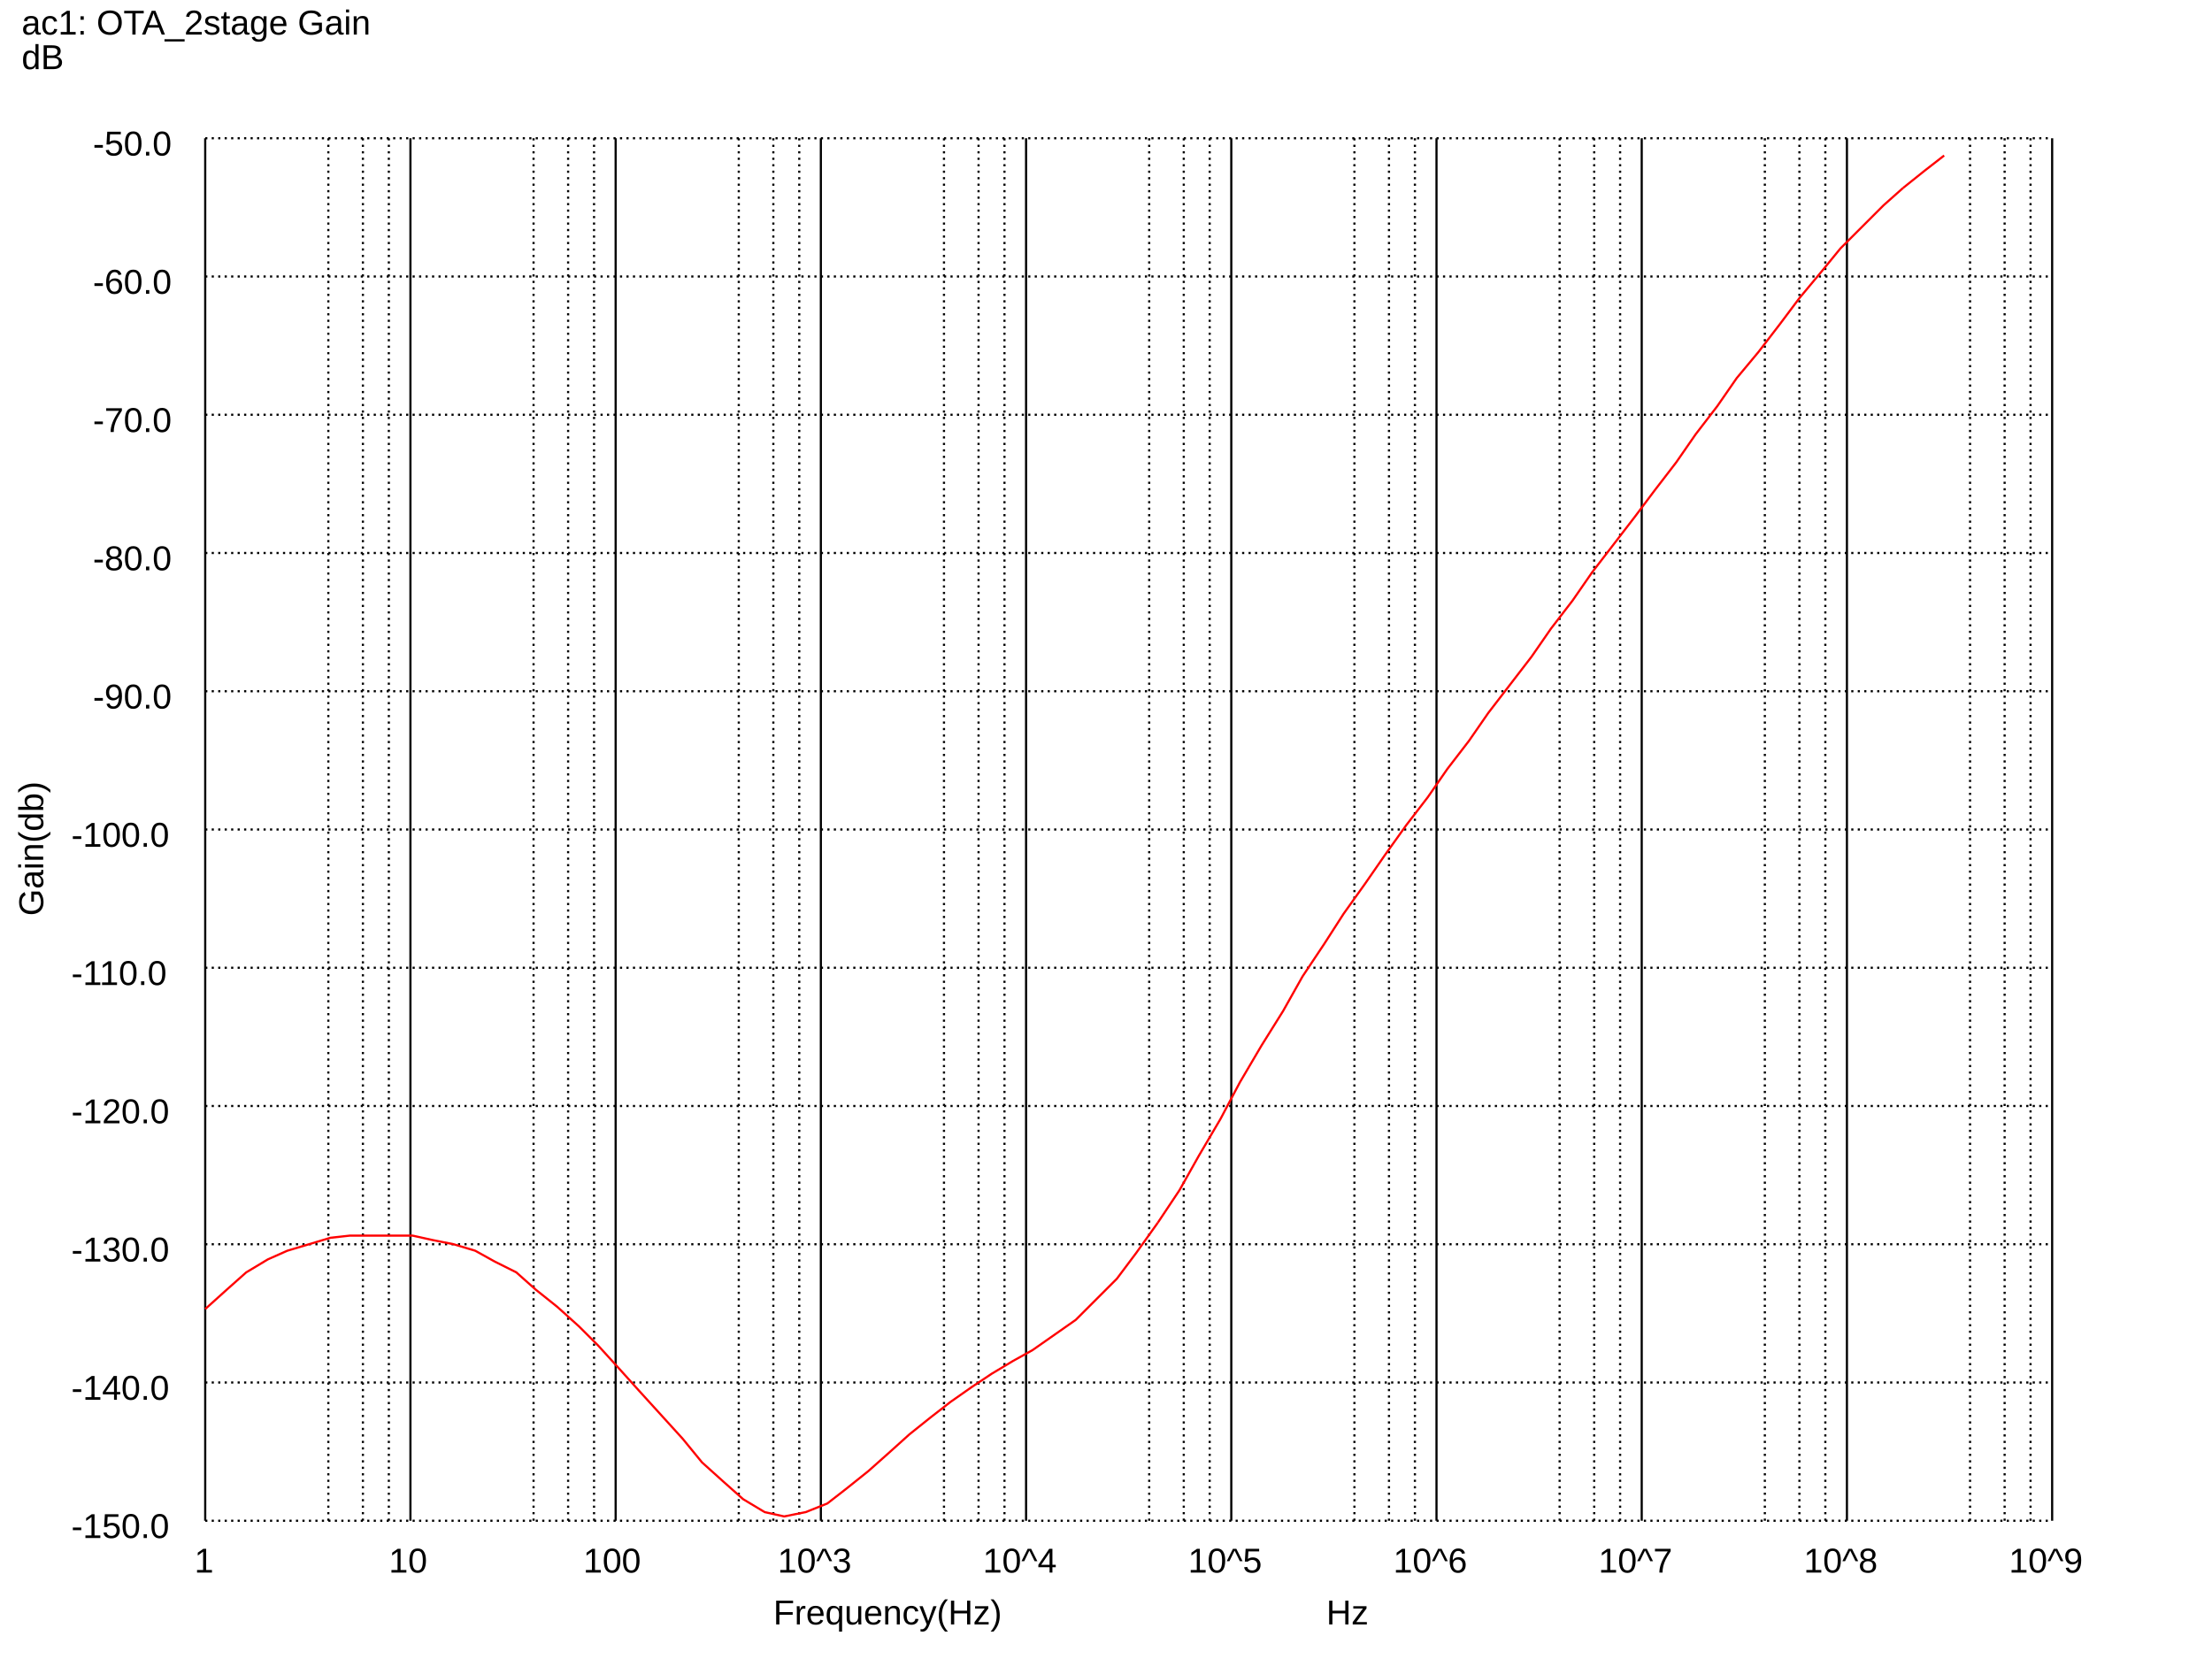
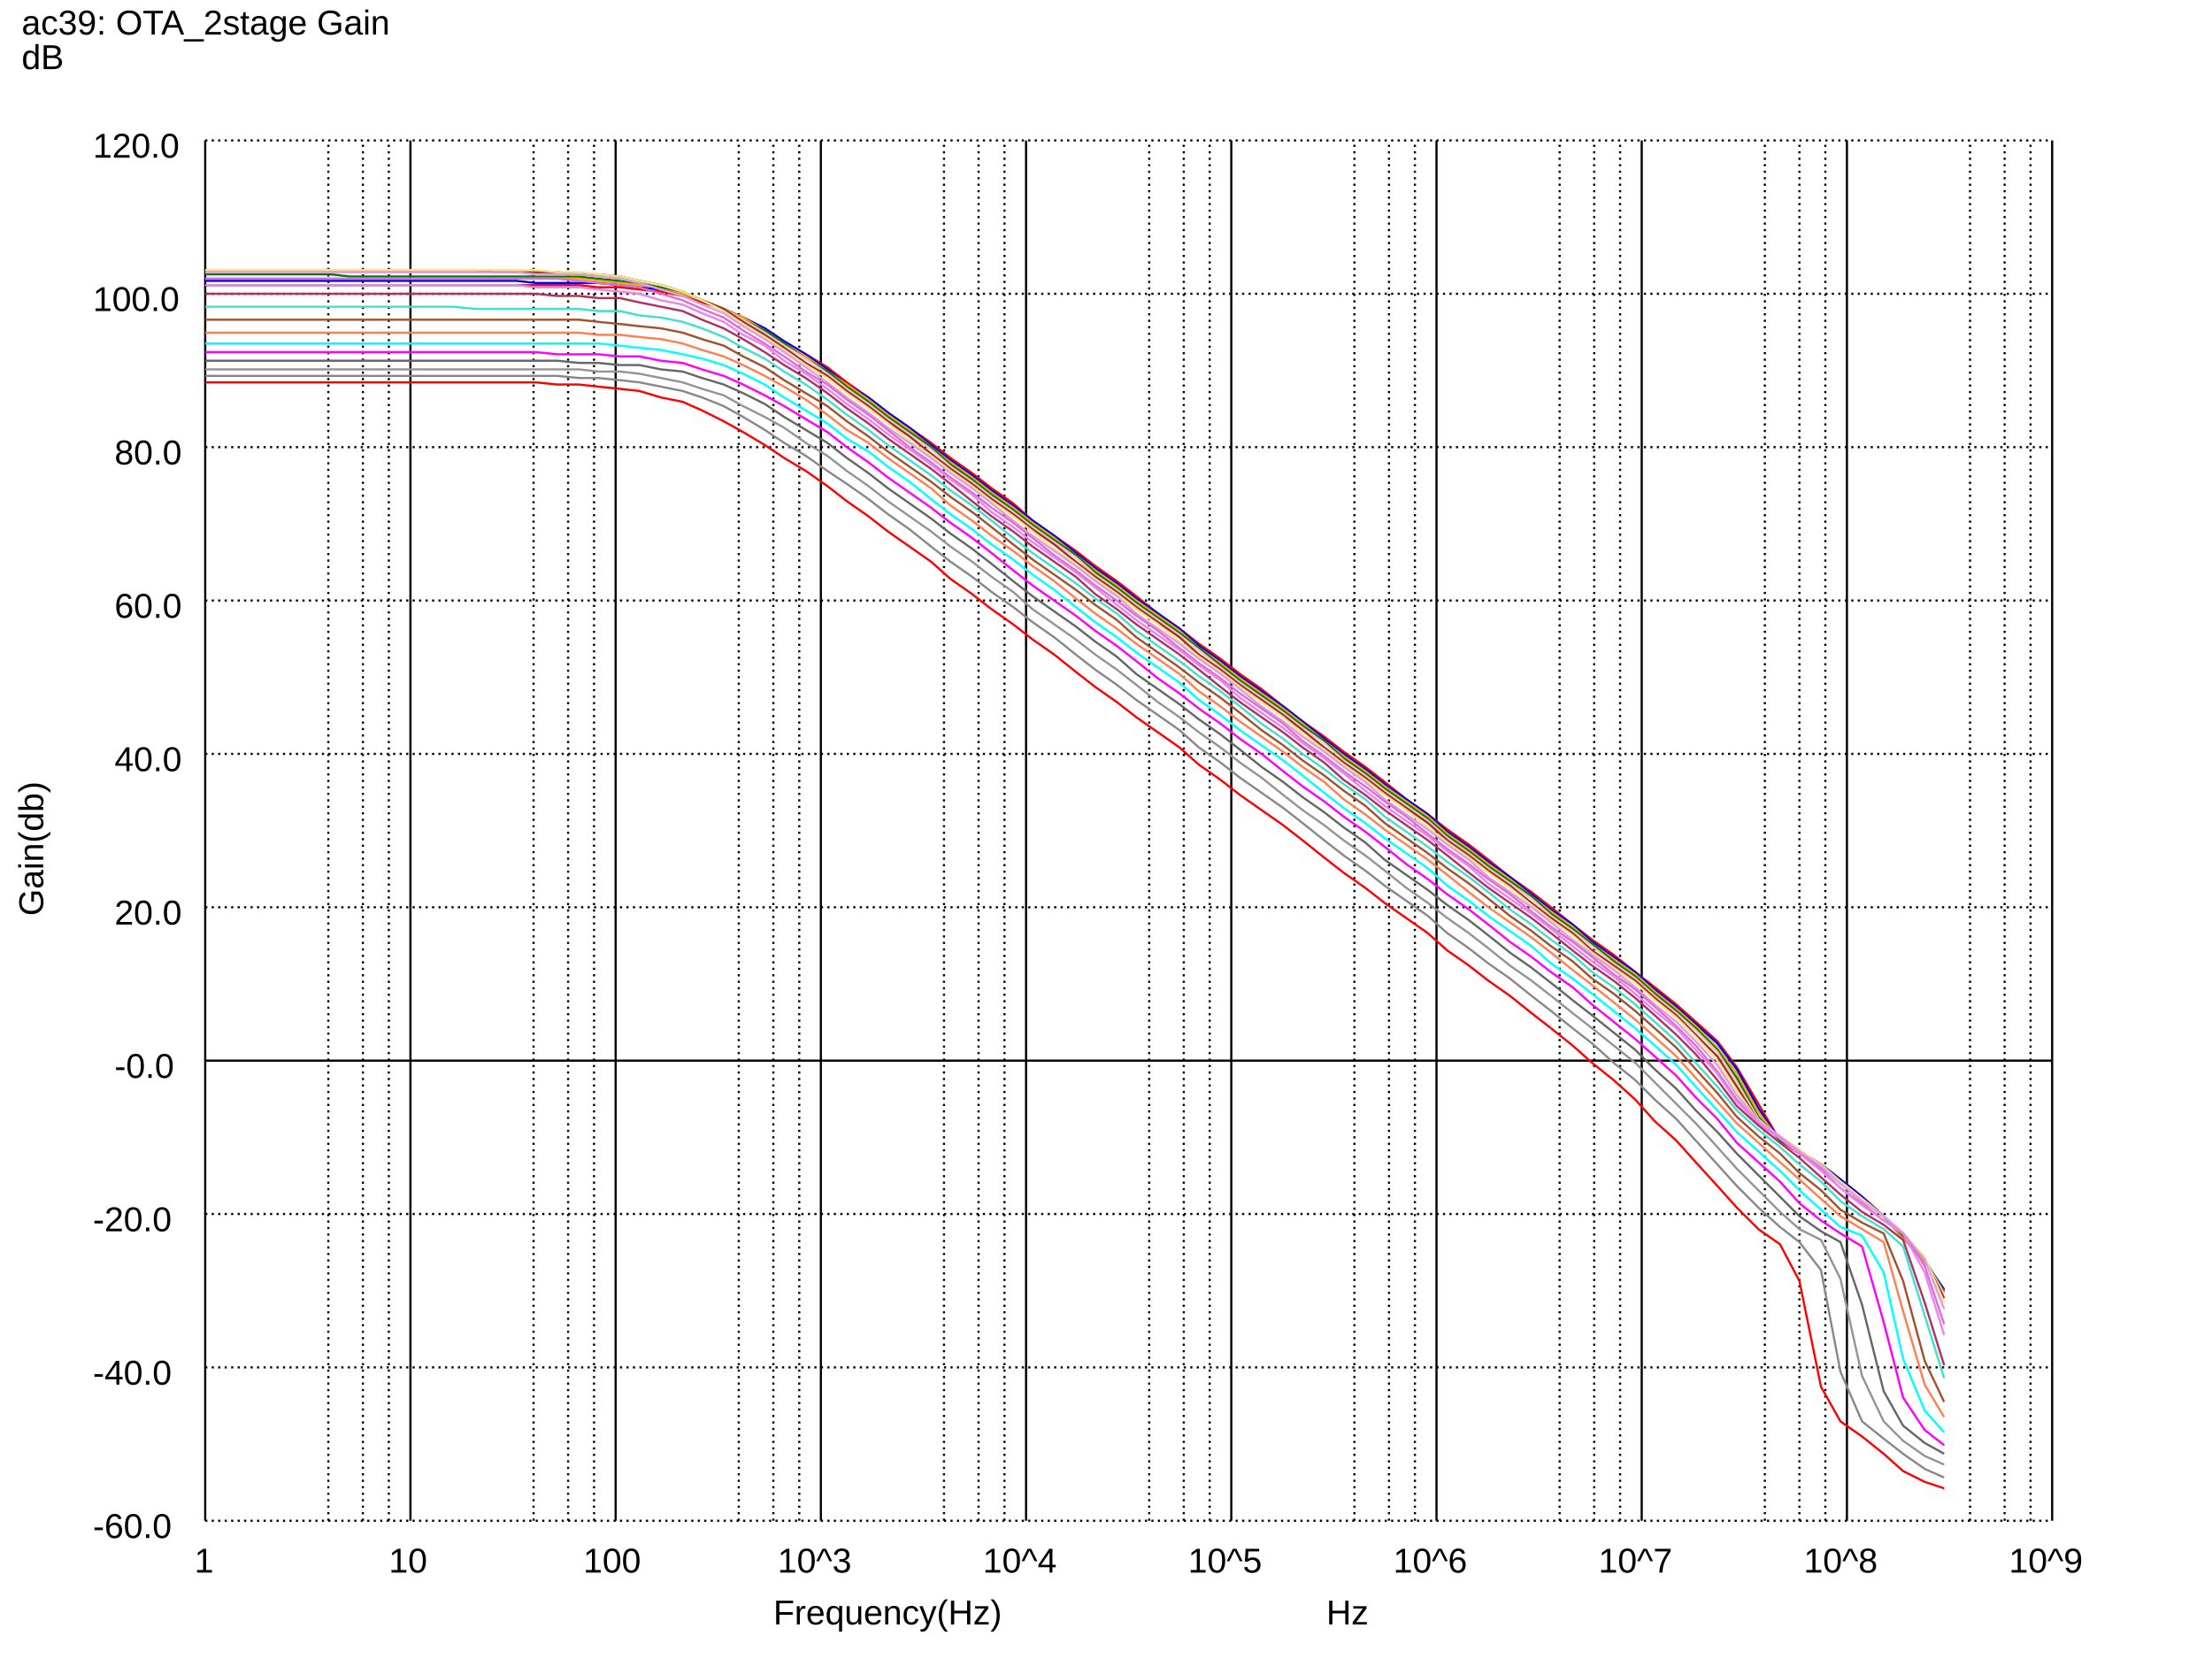
<svg xmlns="http://www.w3.org/2000/svg" version="1.1" width="100%" height="100%" viewBox="0 0 1024 768" style="fill: none; font-family: Arial;  font: Arial; ">
  <rect x="0" y="0" width="1024" height="768" fill="white" stroke="none" />
  <text stroke="none" fill="black" font-size="16" x="358" y="752">
Frequency(Hz)
</text>
  <text transform="rotate(-90, 20, 424)" stroke="none" fill="black" font-size="16" x="20" y="424">
Gain(db)
</text>
  <text stroke="none" fill="black" font-size="16" x="10" y="16">
- ac1: OTA_2stage Gain
+ ac39: OTA_2stage Gain
</text>
-   <path stroke="black" d="M95 704l0 -640" />
+   <path stroke="black" d="M95 704l0 -639" />
  <text stroke="none" fill="black" font-size="16" x="90" y="728">
1
</text>
-   <path stroke="black" stroke-dasharray="1,2" d="M152 704l0 -640M168 704l0 -640M180 704l0 -640" />
-   <path stroke="black" d="M190 704l0 -640" />
+   <path stroke="black" stroke-dasharray="1,2" d="M152 704l0 -639M168 704l0 -639M180 704l0 -639" />
+   <path stroke="black" d="M190 704l0 -639" />
  <text stroke="none" fill="black" font-size="16" x="180" y="728">
10
</text>
-   <path stroke="black" stroke-dasharray="1,2" d="M247 704l0 -640M263 704l0 -640M275 704l0 -640" />
-   <path stroke="black" d="M285 704l0 -640" />
+   <path stroke="black" stroke-dasharray="1,2" d="M247 704l0 -639M263 704l0 -639M275 704l0 -639" />
+   <path stroke="black" d="M285 704l0 -639" />
  <text stroke="none" fill="black" font-size="16" x="270" y="728">
100
</text>
-   <path stroke="black" stroke-dasharray="1,2" d="M342 704l0 -640M358 704l0 -640M370 704l0 -640" />
-   <path stroke="black" d="M380 704l0 -640" />
+   <path stroke="black" stroke-dasharray="1,2" d="M342 704l0 -639M358 704l0 -639M370 704l0 -639" />
+   <path stroke="black" d="M380 704l0 -639" />
  <text stroke="none" fill="black" font-size="16" x="360" y="728">
10^3
</text>
-   <path stroke="black" stroke-dasharray="1,2" d="M437 704l0 -640M453 704l0 -640M465 704l0 -640" />
-   <path stroke="black" d="M475 704l0 -640" />
+   <path stroke="black" stroke-dasharray="1,2" d="M437 704l0 -639M453 704l0 -639M465 704l0 -639" />
+   <path stroke="black" d="M475 704l0 -639" />
  <text stroke="none" fill="black" font-size="16" x="455" y="728">
10^4
</text>
-   <path stroke="black" stroke-dasharray="1,2" d="M532 704l0 -640M548 704l0 -640M560 704l0 -640" />
-   <path stroke="black" d="M570 704l0 -640" />
+   <path stroke="black" stroke-dasharray="1,2" d="M532 704l0 -639M548 704l0 -639M560 704l0 -639" />
+   <path stroke="black" d="M570 704l0 -639" />
  <text stroke="none" fill="black" font-size="16" x="550" y="728">
10^5
</text>
-   <path stroke="black" stroke-dasharray="1,2" d="M627 704l0 -640M643 704l0 -640M655 704l0 -640" />
-   <path stroke="black" d="M665 704l0 -640" />
+   <path stroke="black" stroke-dasharray="1,2" d="M627 704l0 -639M643 704l0 -639M655 704l0 -639" />
+   <path stroke="black" d="M665 704l0 -639" />
  <text stroke="none" fill="black" font-size="16" x="645" y="728">
10^6
</text>
-   <path stroke="black" stroke-dasharray="1,2" d="M722 704l0 -640M738 704l0 -640M750 704l0 -640" />
-   <path stroke="black" d="M760 704l0 -640" />
+   <path stroke="black" stroke-dasharray="1,2" d="M722 704l0 -639M738 704l0 -639M750 704l0 -639" />
+   <path stroke="black" d="M760 704l0 -639" />
  <text stroke="none" fill="black" font-size="16" x="740" y="728">
10^7
</text>
-   <path stroke="black" stroke-dasharray="1,2" d="M817 704l0 -640M833 704l0 -640M845 704l0 -640" />
-   <path stroke="black" d="M855 704l0 -640" />
+   <path stroke="black" stroke-dasharray="1,2" d="M817 704l0 -639M833 704l0 -639M845 704l0 -639" />
+   <path stroke="black" d="M855 704l0 -639" />
  <text stroke="none" fill="black" font-size="16" x="835" y="728">
10^8
</text>
-   <path stroke="black" stroke-dasharray="1,2" d="M912 704l0 -640M928 704l0 -640M940 704l0 -640" />
-   <path stroke="black" d="M950 704l0 -640" />
+   <path stroke="black" stroke-dasharray="1,2" d="M912 704l0 -639M928 704l0 -639M940 704l0 -639" />
+   <path stroke="black" d="M950 704l0 -639" />
  <text stroke="none" fill="black" font-size="16" x="930" y="728">
10^9
</text>
  <text stroke="none" fill="black" font-size="16" x="614" y="752">
Hz
</text>
  <path stroke="black" stroke-dasharray="1,2" d="M95 704l855 0" />
-   <text stroke="none" fill="black" font-size="16" x="33" y="712">
- -150.0
- </text>
-   <path stroke="black" stroke-dasharray="1,2" d="M95 640l855 0" />
-   <text stroke="none" fill="black" font-size="16" x="33" y="648">
- -140.0
- </text>
-   <path stroke="black" stroke-dasharray="1,2" d="M95 576l855 0" />
-   <text stroke="none" fill="black" font-size="16" x="33" y="584">
- -130.0
- </text>
-   <path stroke="black" stroke-dasharray="1,2" d="M95 512l855 0" />
-   <text stroke="none" fill="black" font-size="16" x="33" y="520">
- -120.0
- </text>
-   <path stroke="black" stroke-dasharray="1,2" d="M95 448l855 0" />
-   <text stroke="none" fill="black" font-size="16" x="33" y="456">
- -110.0
- </text>
-   <path stroke="black" stroke-dasharray="1,2" d="M95 384l855 0" />
-   <text stroke="none" fill="black" font-size="16" x="33" y="392">
- -100.0
- </text>
-   <path stroke="black" stroke-dasharray="1,2" d="M95 320l855 0" />
-   <text stroke="none" fill="black" font-size="16" x="43" y="328">
- -90.0
- </text>
-   <path stroke="black" stroke-dasharray="1,2" d="M95 256l855 0" />
-   <text stroke="none" fill="black" font-size="16" x="43" y="264">
- -80.0
- </text>
-   <path stroke="black" stroke-dasharray="1,2" d="M95 192l855 0" />
-   <text stroke="none" fill="black" font-size="16" x="43" y="200">
- -70.0
- </text>
-   <path stroke="black" stroke-dasharray="1,2" d="M95 128l855 0" />
-   <text stroke="none" fill="black" font-size="16" x="43" y="136">
+   <text stroke="none" fill="black" font-size="16" x="43" y="712">
-60.0
</text>
-   <path stroke="black" stroke-dasharray="1,2" d="M95 64l855 0" />
-   <text stroke="none" fill="black" font-size="16" x="43" y="72">
- -50.0
+   <path stroke="black" stroke-dasharray="1,2" d="M95 633l855 0" />
+   <text stroke="none" fill="black" font-size="16" x="43" y="641">
+ -40.0
+ </text>
+   <path stroke="black" stroke-dasharray="1,2" d="M95 562l855 0" />
+   <text stroke="none" fill="black" font-size="16" x="43" y="570">
+ -20.0
+ </text>
+   <path stroke="black" d="M95 491l855 0" />
+   <text stroke="none" fill="black" font-size="16" x="53" y="499">
+ -0.0
+ </text>
+   <path stroke="black" stroke-dasharray="1,2" d="M95 420l855 0" />
+   <text stroke="none" fill="black" font-size="16" x="53" y="428">
+ 20.0
+ </text>
+   <path stroke="black" stroke-dasharray="1,2" d="M95 349l855 0" />
+   <text stroke="none" fill="black" font-size="16" x="53" y="357">
+ 40.0
+ </text>
+   <path stroke="black" stroke-dasharray="1,2" d="M95 278l855 0" />
+   <text stroke="none" fill="black" font-size="16" x="53" y="286">
+ 60.0
+ </text>
+   <path stroke="black" stroke-dasharray="1,2" d="M95 207l855 0" />
+   <text stroke="none" fill="black" font-size="16" x="53" y="215">
+ 80.0
+ </text>
+   <path stroke="black" stroke-dasharray="1,2" d="M95 136l855 0" />
+   <text stroke="none" fill="black" font-size="16" x="43" y="144">
+ 100.0
+ </text>
+   <path stroke="black" stroke-dasharray="1,2" d="M95 65l855 0" />
+   <text stroke="none" fill="black" font-size="16" x="43" y="73">
+ 120.0
</text>
  <text stroke="none" fill="black" font-size="16" x="10" y="32">
dB
</text>
-   <path stroke="red" d="M95 606l10 -9 9 -8 10 -6 9 -4 20 -6 9 -1 29 0 9 2 10 2 10 3 9 5 10 5 9 8 10 8 10 9 9 9 10 11 9 10 20 22 9 11 10 9 9 8 10 6 9 2 10 -2 10 -4 9 -7 10 -8 9 -8 10 -9 10 -8 9 -7 10 -7 9 -6 10 -6 9 -5 20 -14 19 -19 9 -12 10 -14" />
-   <path stroke="red" d="M536 566l10 -15 9 -16 10 -17 9 -17 10 -17 10 -16 9 -16 10 -15 9 -14 10 -14 9 -13 10 -14 10 -13 9 -13 10 -13 9 -13 20 -26 9 -13 10 -13 9 -13 20 -26 9 -12 10 -13 9 -13 10 -13 9 -13 10 -12 10 -13 9 -12 10 -12 9 -11 20 -20 9 -8" />
-   <path stroke="red" d="M881 87l10 -8 9 -7" />
+   <path stroke="red" d="M95 132l173 0 9 1 10 0 9 1 10 1 10 2 9 3 10 3 9 4 10 5 9 6 20 12 9 7 10 7 9 7 20 14 9 7 10 7 9 7 10 7 9 8 20 14 9 7 10 7 9 7 10 8 10 7 9 7 10 7 9 7 10 7 10 8 9 7 10 7 9 7 10 7 9 7 10 8 10 7 9 7 10 7 9 7 10 8 10 7 9 7 10 8" />
+   <path stroke="red" d="M728 428l9 7 10 7 10 8 9 7 10 8 9 8 10 9 9 12 20 34 9 6 10 5 9 7 10 8 10 9 9 10 10 11 9 13" />
+   <path stroke="blue" d="M95 130l144 0 9 1 29 0 10 1 9 1 10 1 10 2 9 3 10 4 9 4 10 5 9 6 10 6 10 7 9 7 10 6 9 7 10 7 10 8 9 7 10 7 9 7 10 7 9 7 10 7 10 8 9 7 10 7 9 7 20 14 9 8 10 7 9 7 20 14 9 7 10 8 9 7 10 7 9 7 20 14 9 8 10 7 9 7 10 7 10 8 9 7" />
+   <path stroke="blue" d="M718 421l10 7 9 8 20 14 9 8 10 8 9 8 10 9 9 12 10 18 10 15 9 5 10 6 9 7 10 8 10 9 9 10 10 11 9 13" />
+   <path stroke="#FFA500" d="M95 129l173 0 9 1 10 1 9 1 10 1 10 3 9 3 10 4 9 4 10 6 9 6 10 6 10 7 9 6 10 7 9 7 10 7 10 8 9 7 10 7 9 7 10 7 9 7 10 7 10 8 9 7 10 7 9 7 20 14 9 8 10 7 9 7 20 14 9 7 10 8 9 7 10 7 9 7 20 14 9 8 10 7 9 7 10 7 10 8 9 7" />
+   <path stroke="#FFA500" d="M718 422l10 7 9 8 20 14 9 8 10 8 9 8 10 10 9 12 10 18 10 13 9 5 10 6 9 8 20 16 9 10 10 11 9 14" />
+   <path stroke="green" d="M95 127l58 0 9 1 106 0 9 1 10 1 9 1 20 4 9 4 10 4 9 5 10 5 9 6 10 7 10 6 9 7 10 7 9 7 20 14 9 8 10 7 9 7 10 7 9 7 20 14 9 8 10 7 9 7 20 14 9 7 10 8 9 7 20 14 9 7 10 7 9 8 10 7 9 7 20 14 9 8 10 7 9 7 20 14 9 8 10 7 9 7" />
+   <path stroke="green" d="M737 437l10 8 10 7 9 8 10 8 9 8 10 10 9 13 10 18 10 11 9 5 10 6 9 8 20 16 9 9 10 11 9 15" />
+   <path stroke="#FFC0C5" d="M95 126l144 0 9 1 20 0 9 1 10 1 9 1 10 2 10 3 9 4 10 4 9 5 10 6 9 6 10 6 10 7 9 7 10 7 9 7 20 14 9 8 10 7 9 7 10 7 9 7 20 14 9 8 10 7 9 7 20 14 9 7 10 8 9 7 20 14 9 7 10 7 9 8 10 7 9 7 20 14 9 8 10 7 9 7 20 14 9 8 10 7" />
+   <path stroke="#FFC0C5" d="M728 431l9 7 10 8 10 7 9 8 10 8 9 8 10 10 9 14 10 17 10 9 9 6 10 6 9 8 20 16 9 8 10 12 9 16" />
+   <path stroke="#A52A2A" d="M95 125l125 0 9 1 29 0 10 1 9 0 10 1 9 2 10 2 10 3 9 4 10 4 9 6 10 6 9 6 10 7 10 6 9 7 10 7 9 7 10 7 10 8 9 7 10 7 9 7 10 7 9 7 10 7 10 8 9 7 10 7 9 7 20 14 9 8 10 7 9 7 20 14 9 7 10 8 9 7 10 7 9 7 20 14 9 8 10 7 9 7" />
+   <path stroke="#A52A2A" d="M689 403l10 7 10 8 9 7 10 7 9 8 20 14 9 8 10 8 19 19 9 14 10 16 10 8 9 6 10 7 9 7 20 16 9 8 10 12 9 18" />
+   <path stroke="#F0E68C" d="M95 125l153 0 10 1 10 0 9 1 10 1 9 2 10 2 10 3 9 4 10 5 9 6 10 6 9 6 10 7 10 6 9 7 10 7 9 7 10 8 10 7 9 7 10 7 9 7 10 7 9 7 10 8 10 7 9 7 10 7 9 7 10 7 10 8 9 7 10 7 9 7 20 14 9 8 10 7 9 7 10 7 9 7 10 7 10 8 9 7 10 7" />
+   <path stroke="#F0E68C" d="M680 397l9 7 10 7 10 8 9 7 10 7 9 8 20 14 9 8 10 8 9 9 10 11 9 14 10 14 10 7 9 6 10 8 9 7 20 16 9 8 10 11 9 21" />
+   <path stroke="#DDA0DD" d="M95 126l144 0 9 1 20 0 9 1 10 1 9 2 20 6 9 4 10 4 9 6 10 6 9 6 20 14 9 7 10 7 9 7 20 14 9 7 10 7 9 7 10 8 9 7 20 14 9 7 10 7 9 8 20 14 9 7 10 7 9 7 10 8 10 7 9 7 10 7 9 7 10 7 9 8 20 14 9 7 10 7 9 8 20 14 9 7 10 8 9 7" />
+   <path stroke="#DDA0DD" d="M737 442l10 7 10 8 9 8 10 8 9 9 10 11 9 14 10 12 10 7 9 7 10 7 9 8 10 8 10 7 9 8 10 12 9 23" />
+   <path stroke="#DA70D6" d="M95 129l163 0 10 1 9 1 10 1 9 1 20 6 9 4 10 4 9 6 10 6 9 6 10 7 10 6 9 7 10 7 9 7 10 8 10 7 9 7 10 7 9 7 10 7 9 7 10 8 10 7 9 7 10 7 9 7 10 7 10 8 9 7 10 7 9 7 20 14 9 8 10 7 9 7 10 7 9 7 10 7 10 8 9 7 10 7 9 7 10 7" />
+   <path stroke="#DA70D6" d="M699 414l10 8 9 7 10 7 9 7 10 8 10 7 9 8 10 9 9 9 10 12 9 13 10 11 10 7 9 7 10 7 9 9 10 7 10 8 9 6 10 15 9 27" />
+   <path stroke="#EE82EE" d="M95 132l144 0 9 1 20 0 9 1 10 1 9 1 10 3 10 2 9 4 10 4 9 6 10 5 9 7 10 6 10 7 9 7 10 7 9 7 20 14 9 7 10 7 9 8 10 7 9 7 20 14 9 7 10 8 9 7 20 14 9 7 10 7 9 8 20 14 9 7 10 7 9 7 10 8 9 7 20 14 9 7 10 7 9 8 20 14 9 7 10 8" />
+   <path stroke="#EE82EE" d="M728 438l9 7 10 7 10 8 9 8 10 8 9 10 10 11 9 13 10 10 10 7 9 7 10 8 9 8 10 8 10 7 9 6 10 18 9 29" />
+   <path stroke="#B03060" d="M95 136l153 0 10 1 10 0 9 1 10 0 9 2 20 4 9 4 10 4 9 5 10 6 9 6 10 6 10 7 9 7 10 7 9 7 20 14 9 7 10 8 9 7 10 7 9 7 20 14 9 8 10 7 9 7 20 14 9 7 10 8 9 7 20 14 9 7 10 7 9 8 10 7 9 7 20 14 9 7 10 8 9 7 20 14 9 7 10 8 9 7" />
+   <path stroke="#B03060" d="M737 447l10 7 10 8 9 8 10 9 9 9 10 12 9 12 10 9 10 8 9 7 10 9 9 8 10 8 10 6 9 7 10 29 9 29" />
+   <path stroke="#40E0D0" d="M95 142l115 0 10 1 48 0 9 1 10 0 9 2 10 1 10 2 9 3 10 4 9 5 10 5 9 6 10 6 10 7 9 7 10 7 9 7 20 14 9 7 10 7 9 7 10 8 9 7 20 14 9 7 10 7 9 8 20 14 9 7 10 7 9 7 10 8 10 7 9 7 10 7 9 7 10 7 9 8 20 14 9 7 10 7 9 7 10 8 10 7" />
+   <path stroke="#40E0D0" d="M709 428l9 7 10 7 9 8 10 7 10 8 9 8 10 9 9 10 10 11 9 11 10 9 10 8 9 8 10 8 9 9 10 7 10 6 9 8 10 32 9 29" />
+   <path stroke="#A0522D" d="M95 148l173 0 9 1 10 1 9 1 10 1 10 2 9 3 10 3 9 5 10 5 9 6 20 12 9 7 10 7 9 7 20 14 9 7 10 7 9 7 10 8 9 7 20 14 9 7 10 7 9 8 20 14 9 7 10 7 9 7 10 8 10 7 9 7 10 7 9 7 10 7 9 8 20 14 9 7 10 7 9 7 10 8 10 7 9 7 10 7 9 8" />
+   <path stroke="#A0522D" d="M737 453l10 7 10 8 9 8 10 9 9 10 10 11 9 11 10 9 10 8 9 9 10 8 9 9 10 6 10 5 9 22 10 37 9 19" />
+   <path stroke="#FF7F50" d="M95 154l173 0 9 1 10 0 9 1 10 1 10 2 9 3 10 3 9 4 10 5 9 5 10 6 10 7 9 7 10 6 9 7 20 14 9 8 10 7 9 7 10 7 9 7 10 7 10 8 9 7 10 7 9 7 20 14 9 8 10 7 9 7 20 14 9 7 10 7 9 8 10 7 9 7 20 14 9 7 10 8 9 7 20 14 9 7 10 8 9 7" />
+   <path stroke="#FF7F50" d="M737 456l20 16 9 8 10 9 9 10 10 11 9 10 20 18 9 8 10 9 9 8 20 12 9 32 10 34 9 15" />
+   <path stroke="cyan" d="M95 159l182 0 10 1 9 1 10 1 10 2 9 2 10 3 9 4 10 5 9 6 20 12 9 7 10 6 9 7 10 7 10 8 9 7 10 7 9 7 10 7 9 7 10 7 10 8 9 7 10 7 9 7 20 14 9 8 10 7 9 7 20 14 9 7 10 8 9 7 10 7 9 7 20 14 9 8 10 7 9 7 20 14 9 8 10 7 9 7 20 16" />
+   <path stroke="cyan" d="M757 476l9 8 10 9 9 10 10 11 9 10 20 18 9 9 10 9 9 8 10 4 10 17 9 40 10 24 9 10" />
+   <path stroke="magenta" d="M95 163l153 0 10 1 19 0 10 1 9 0 10 2 10 1 9 3 10 3 9 4 10 5 9 5 20 12 9 7 10 7 9 7 20 14 9 7 10 7 9 7 10 8 9 7 20 14 9 7 10 7 9 7 10 8 10 7 9 7 10 7 9 7 10 7 10 8 9 7 10 7 9 7 10 7 9 7 10 8 10 7 9 7 10 7 9 7 10 8 10 7" />
+   <path stroke="magenta" d="M709 443l9 7 10 7 9 8 20 16 9 8 10 9 9 10 10 10 9 11 20 18 9 10 10 8 9 6 10 6 10 35 9 35 10 15 9 7" />
+   <path stroke="#666" d="M95 167l163 0 10 1 9 0 10 1 9 0 10 2 10 1 9 3 10 3 9 4 10 5 9 6 20 12 9 7 10 7 9 7 20 14 9 7 10 7 9 7 10 8 9 7 20 14 9 7 10 7 9 8 20 14 9 7 10 7 9 7 10 8 10 7 9 7 10 7 9 7 10 7 9 8 20 14 9 7 10 7 9 7 10 8 10 7 9 7 10 8" />
+   <path stroke="#666" d="M728 463l9 7 20 16 9 9 10 9 9 10 10 10 9 10 29 29 10 7 9 5 10 29 10 40 9 16 10 8 9 5" />
+   <path stroke="#949494" d="M95 171l173 0 9 1 10 0 9 1 20 4 9 3 10 3 9 5 10 5 9 5 10 7 10 6 9 7 10 7 9 7 20 14 9 7 10 7 9 7 10 7 9 8 20 14 9 7 10 7 9 7 10 8 10 7 9 7 10 7 9 7 10 7 10 8 9 7 10 7 9 7 10 7 9 7 10 8 10 7 9 7 10 7 9 7 10 8 10 7 9 7" />
+   <path stroke="#949494" d="M718 461l10 8 9 7 20 16 28 28 10 11 9 10 20 20 9 8 10 5 9 18 10 45 10 21 9 9 10 7 9 4" />
+   <path stroke="#888" d="M95 174l163 0 10 1 9 0 10 1 9 1 20 4 9 3 10 4 9 5 10 6 9 6 10 6 10 7 9 6 10 7 9 7 10 7 10 8 9 7 10 7 9 7 10 7 9 7 10 7 10 8 9 7 10 7 9 7 20 14 9 8 10 7 9 7 20 14 9 7 10 8 9 7 10 7 9 7 20 14 9 8 10 7 9 7 10 7 10 8 9 7 10 8" />
+   <path stroke="#888" d="M728 476l9 7 10 9 10 8 9 9 10 9 9 10 10 11 9 10 10 10 10 9 9 7 10 13 9 47 10 23 10 8 9 7 10 7 9 4" />
+   <path stroke="red" d="M95 177l153 0 10 1 10 0 9 1 10 1 9 1 10 3 10 2 9 4 10 5 9 5 10 6 9 6 10 6 10 7 9 7 10 7 9 7 20 14 9 8 10 7 9 7 10 7 9 7 10 7 10 8 9 7 10 7 9 7 20 14 9 8 10 7 9 7 20 14 9 7 10 8 9 7 10 7 9 7 20 14 9 8 10 7 9 7 10 7 10 8 9 7" />
+   <path stroke="red" d="M718 476l10 8 9 8 10 8 10 9 9 10 10 9 9 10 10 11 9 10 10 10 10 7 9 17 10 49 9 16 10 7 10 8 9 8 10 5 9 3" />
</svg>
